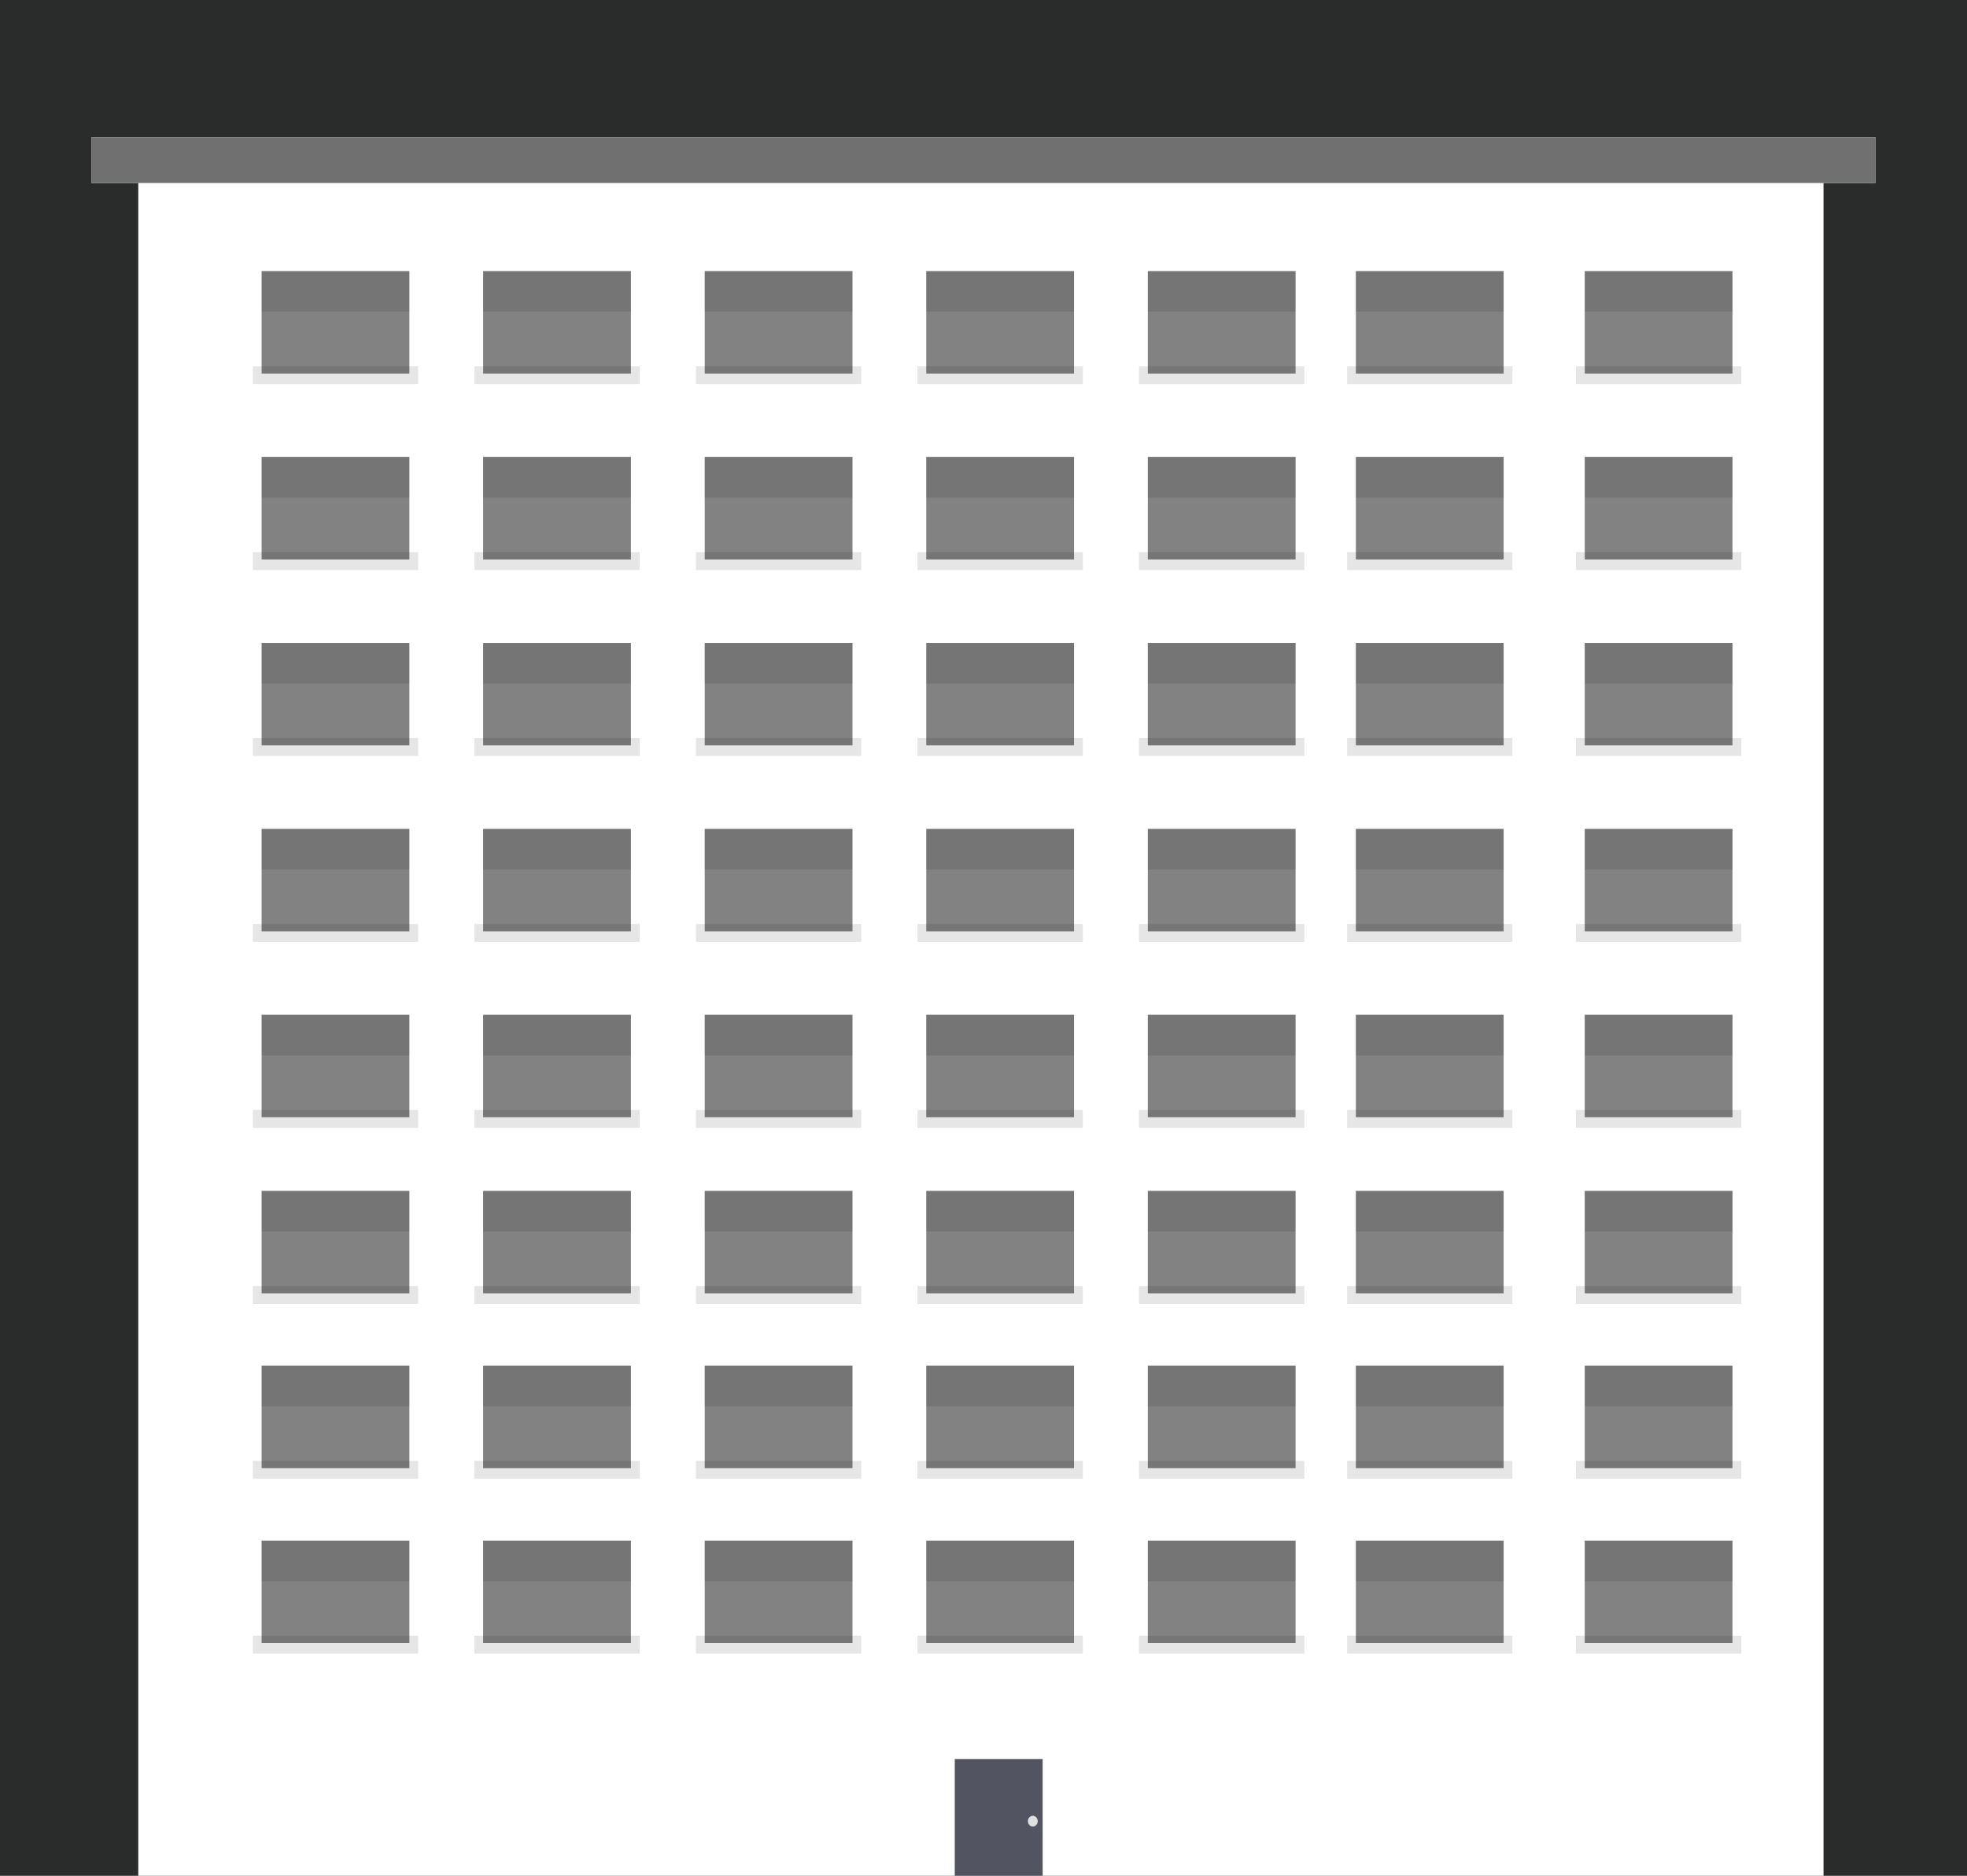
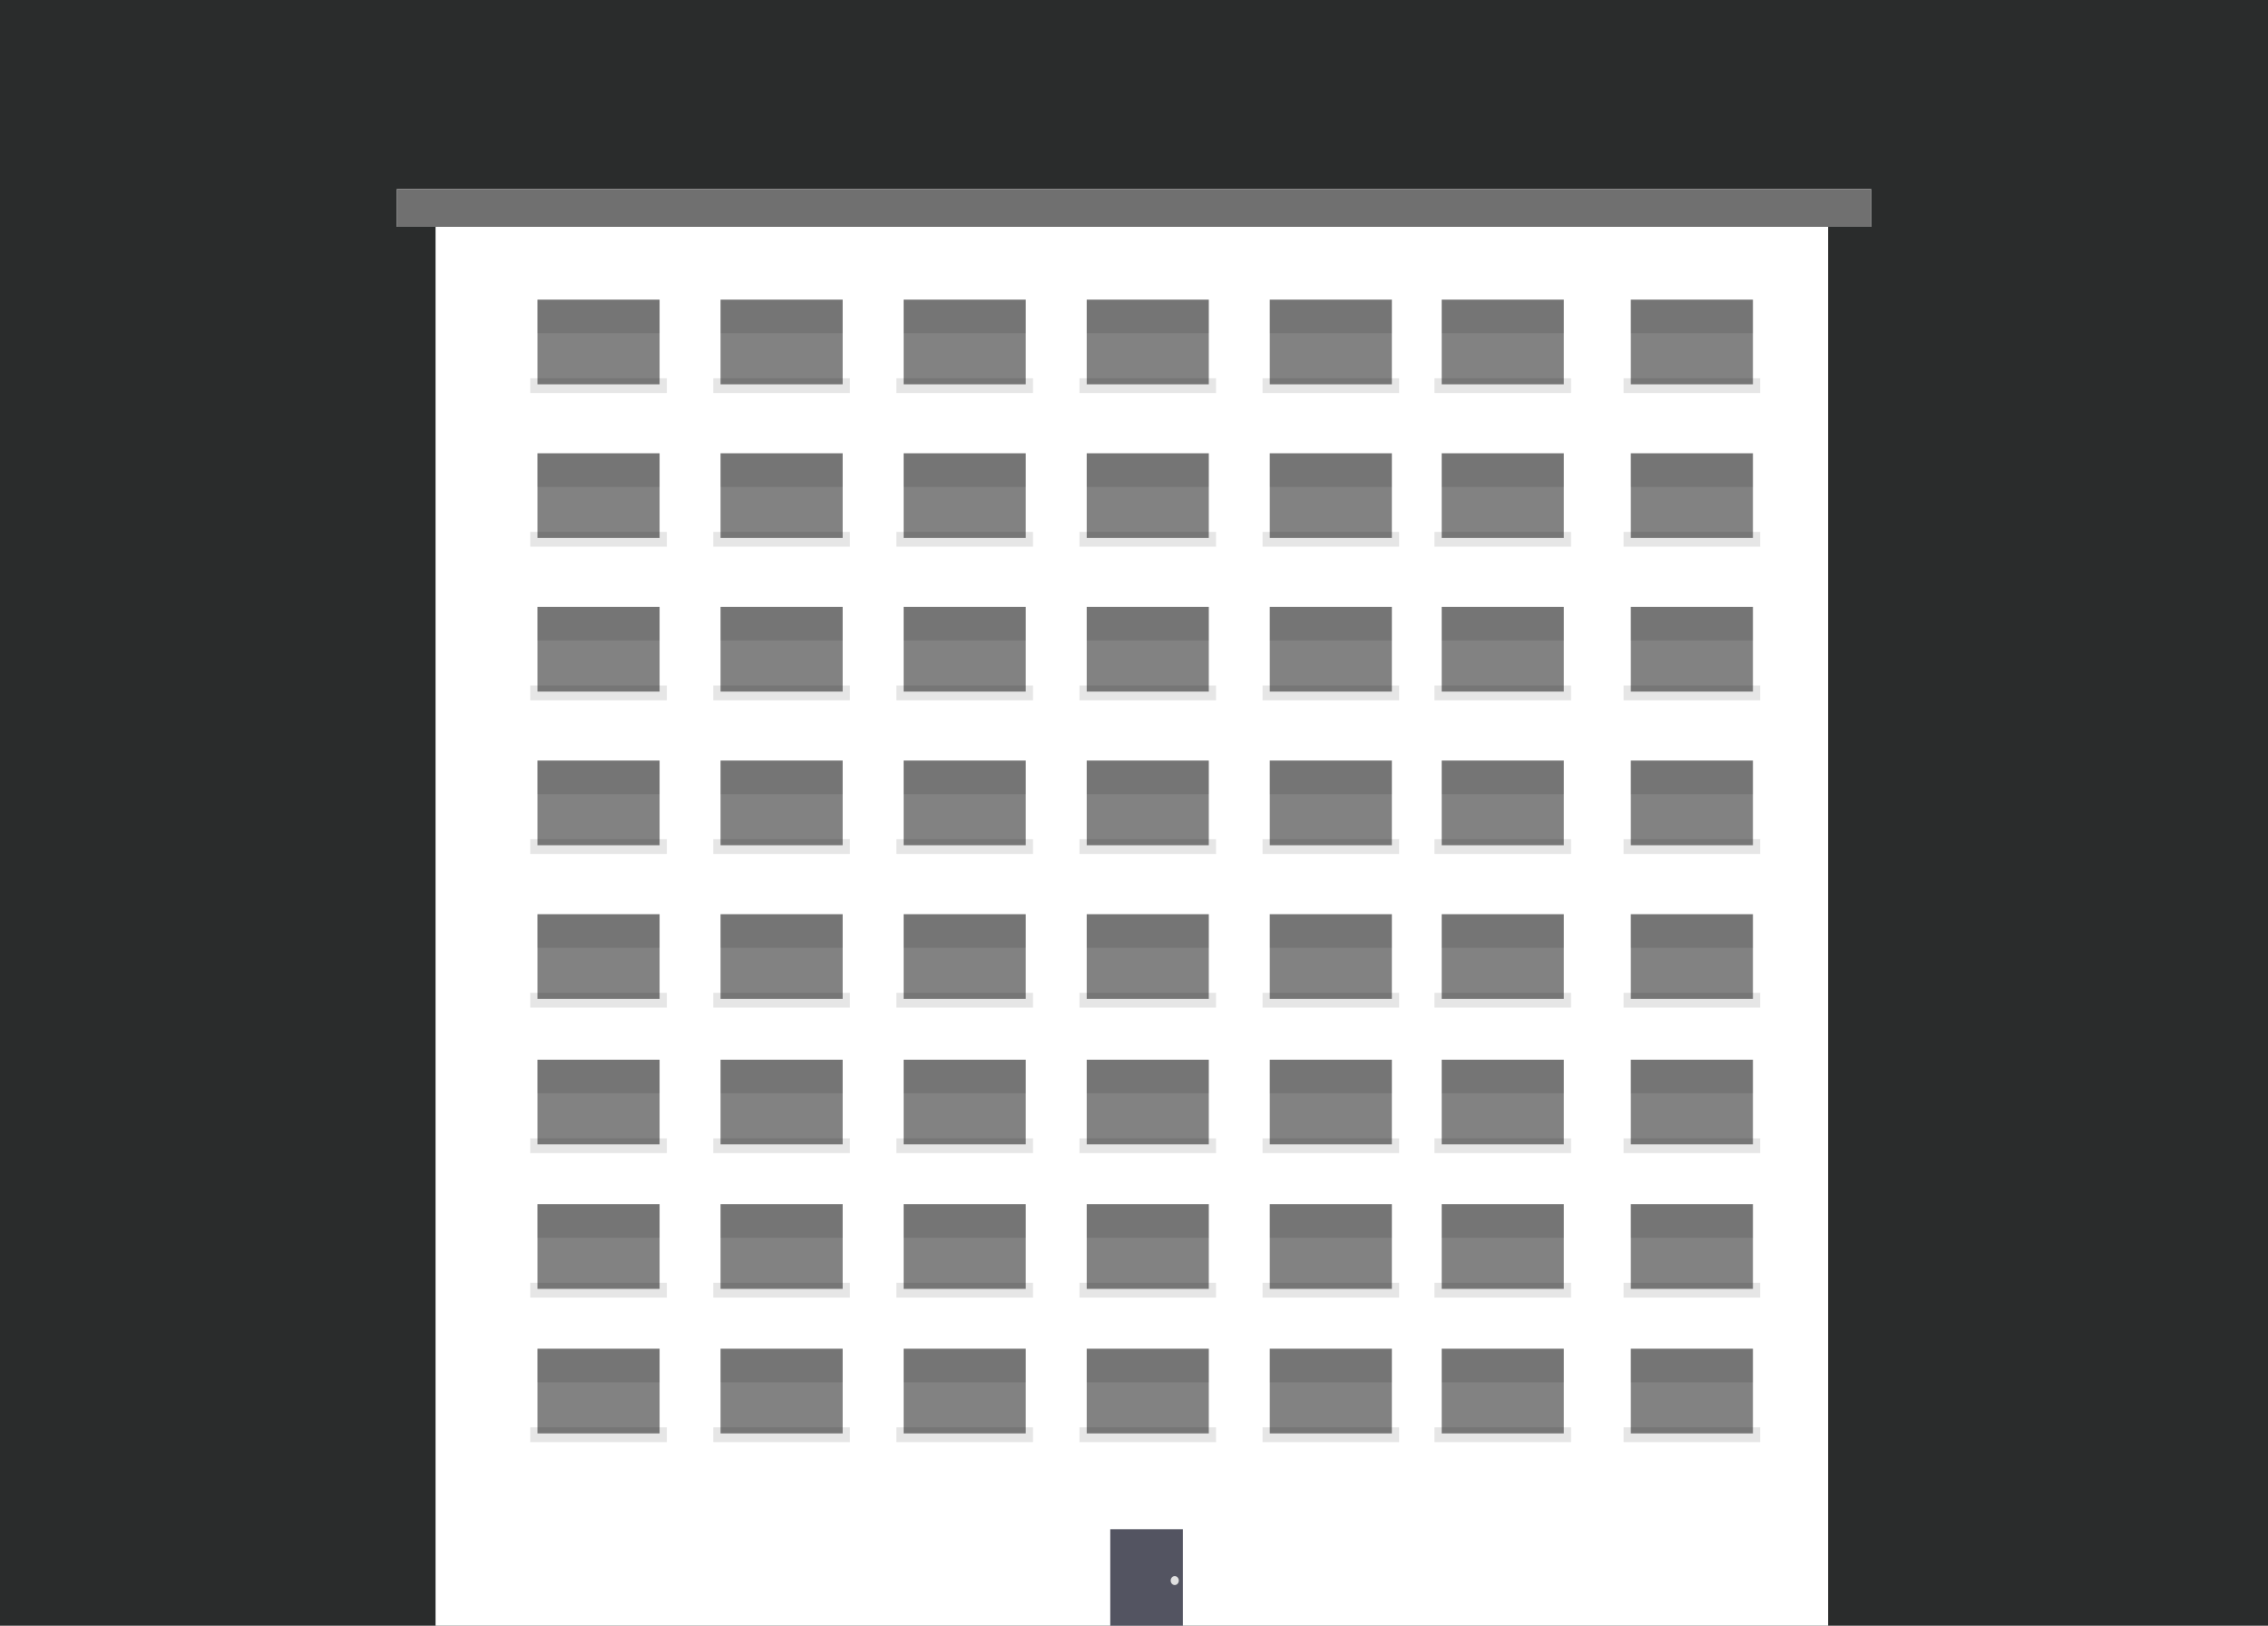
- <svg xmlns="http://www.w3.org/2000/svg" width="86" height="82" viewBox="0 0 86 82">
+ <svg xmlns="http://www.w3.org/2000/svg" width="120" height="86" viewBox="0 0 120 86">
  <defs>
    <clipPath id="clip-building-9">
-       <rect width="86" height="82" />
+       <rect width="120" height="86" />
    </clipPath>
  </defs>
  <g id="building-9" clip-path="url(#clip-building-9)">
-     <rect width="86" height="82" fill="#2a2c2c" />
-     <g id="Group_906" data-name="Group 906" transform="translate(4.226 5.568)">
+     <rect width="120" height="86" fill="#2a2c2c" />
+     <g id="Group_906" data-name="Group 906" transform="translate(21.226 9.568)">
      <g id="Group_900" data-name="Group 900">
        <g id="Group_899" data-name="Group 899">
          <g id="Group_871" data-name="Group 871">
            <g id="Group_870" data-name="Group 870" transform="translate(1.819 0.956)">
              <g id="Group_869" data-name="Group 869">
                <rect id="Rectangle_501" data-name="Rectangle 501" width="73.681" height="75.822" fill="#fff" />
                <g id="Group_830" data-name="Group 830" transform="translate(5.01 5.327)">
                  <rect id="Rectangle_332" data-name="Rectangle 332" width="7.228" height="0.782" transform="translate(0 4.159)" opacity="0.1" />
                  <rect id="Rectangle_333" data-name="Rectangle 333" width="6.46" height="4.479" transform="translate(0.384 0)" fill="#060606" opacity="0.5" />
                  <g id="Group_536" data-name="Group 536" transform="translate(0.384 0)" opacity="0.1">
                    <rect id="Rectangle_335" data-name="Rectangle 335" width="6.46" height="1.777" />
                  </g>
                </g>
                <g id="Group_835" data-name="Group 835" transform="translate(14.696 5.327)">
                  <rect id="Rectangle_332-2" data-name="Rectangle 332" width="7.228" height="0.782" transform="translate(0 4.159)" opacity="0.1" />
                  <rect id="Rectangle_333-2" data-name="Rectangle 333" width="6.46" height="4.479" transform="translate(0.384 0)" fill="#060606" opacity="0.5" />
                  <g id="Group_536-2" data-name="Group 536" transform="translate(0.384 0)" opacity="0.1">
                    <rect id="Rectangle_335-2" data-name="Rectangle 335" width="6.46" height="1.777" />
                  </g>
                </g>
                <g id="Group_844" data-name="Group 844" transform="translate(24.383 5.327)">
                  <rect id="Rectangle_332-3" data-name="Rectangle 332" width="7.228" height="0.782" transform="translate(0 4.159)" opacity="0.1" />
                  <rect id="Rectangle_333-3" data-name="Rectangle 333" width="6.46" height="4.479" transform="translate(0.384 0)" fill="#060606" opacity="0.5" />
                  <g id="Group_536-3" data-name="Group 536" transform="translate(0.384 0)" opacity="0.1">
                    <rect id="Rectangle_335-3" data-name="Rectangle 335" width="6.46" height="1.777" />
                  </g>
                </g>
                <g id="Group_852" data-name="Group 852" transform="translate(34.069 5.327)">
                  <rect id="Rectangle_332-4" data-name="Rectangle 332" width="7.228" height="0.782" transform="translate(0 4.159)" opacity="0.1" />
                  <rect id="Rectangle_333-4" data-name="Rectangle 333" width="6.46" height="4.479" transform="translate(0.384 0)" fill="#060606" opacity="0.5" />
                  <g id="Group_536-4" data-name="Group 536" transform="translate(0.384 0)" opacity="0.1">
                    <rect id="Rectangle_335-4" data-name="Rectangle 335" width="6.46" height="1.777" />
                  </g>
                </g>
                <g id="Group_865" data-name="Group 865" transform="translate(43.755 5.327)">
                  <rect id="Rectangle_332-5" data-name="Rectangle 332" width="7.228" height="0.782" transform="translate(0 4.159)" opacity="0.1" />
                  <rect id="Rectangle_333-5" data-name="Rectangle 333" width="6.46" height="4.479" transform="translate(0.384 0)" fill="#060606" opacity="0.5" />
                  <g id="Group_536-5" data-name="Group 536" transform="translate(0.384 0)" opacity="0.1">
                    <rect id="Rectangle_335-5" data-name="Rectangle 335" width="6.46" height="1.777" />
                  </g>
                </g>
                <g id="Group_873" data-name="Group 873" transform="translate(52.852 5.327)">
                  <rect id="Rectangle_332-6" data-name="Rectangle 332" width="7.228" height="0.782" transform="translate(0 4.159)" opacity="0.1" />
                  <rect id="Rectangle_333-6" data-name="Rectangle 333" width="6.46" height="4.479" transform="translate(0.384 0)" fill="#060606" opacity="0.5" />
                  <g id="Group_536-6" data-name="Group 536" transform="translate(0.384 0)" opacity="0.1">
                    <rect id="Rectangle_335-6" data-name="Rectangle 335" width="6.46" height="1.777" />
                  </g>
                </g>
                <g id="Group_897" data-name="Group 897" transform="translate(62.858 5.327)">
                  <rect id="Rectangle_332-7" data-name="Rectangle 332" width="7.228" height="0.782" transform="translate(0 4.159)" opacity="0.1" />
                  <rect id="Rectangle_333-7" data-name="Rectangle 333" width="6.46" height="4.479" transform="translate(0.384 0)" fill="#060606" opacity="0.5" />
                  <g id="Group_536-7" data-name="Group 536" transform="translate(0.384 0)" opacity="0.1">
                    <rect id="Rectangle_335-7" data-name="Rectangle 335" width="6.46" height="1.777" />
                  </g>
                </g>
                <g id="Group_831" data-name="Group 831" transform="translate(5.01 13.455)">
                  <rect id="Rectangle_332-8" data-name="Rectangle 332" width="7.228" height="0.782" transform="translate(0 4.159)" opacity="0.1" />
                  <rect id="Rectangle_333-8" data-name="Rectangle 333" width="6.46" height="4.479" transform="translate(0.384 0)" fill="#060606" opacity="0.5" />
                  <g id="Group_536-8" data-name="Group 536" transform="translate(0.384 0)" opacity="0.1">
                    <rect id="Rectangle_335-8" data-name="Rectangle 335" width="6.46" height="1.777" />
                  </g>
                </g>
                <g id="Group_836" data-name="Group 836" transform="translate(14.696 13.455)">
                  <rect id="Rectangle_332-9" data-name="Rectangle 332" width="7.228" height="0.782" transform="translate(0 4.159)" opacity="0.1" />
                  <rect id="Rectangle_333-9" data-name="Rectangle 333" width="6.46" height="4.479" transform="translate(0.384 0)" fill="#060606" opacity="0.5" />
                  <g id="Group_536-9" data-name="Group 536" transform="translate(0.384 0)" opacity="0.1">
                    <rect id="Rectangle_335-9" data-name="Rectangle 335" width="6.46" height="1.777" />
                  </g>
                </g>
                <g id="Group_842" data-name="Group 842" transform="translate(24.383 13.455)">
                  <rect id="Rectangle_332-10" data-name="Rectangle 332" width="7.228" height="0.782" transform="translate(0 4.159)" opacity="0.1" />
                  <rect id="Rectangle_333-10" data-name="Rectangle 333" width="6.46" height="4.479" transform="translate(0.384 0)" fill="#060606" opacity="0.5" />
                  <g id="Group_536-10" data-name="Group 536" transform="translate(0.384 0)" opacity="0.1">
                    <rect id="Rectangle_335-10" data-name="Rectangle 335" width="6.46" height="1.777" />
                  </g>
                </g>
                <g id="Group_851" data-name="Group 851" transform="translate(34.069 13.455)">
                  <rect id="Rectangle_332-11" data-name="Rectangle 332" width="7.228" height="0.782" transform="translate(0 4.159)" opacity="0.1" />
                  <rect id="Rectangle_333-11" data-name="Rectangle 333" width="6.46" height="4.479" transform="translate(0.384 0)" fill="#060606" opacity="0.5" />
                  <g id="Group_536-11" data-name="Group 536" transform="translate(0.384 0)" opacity="0.1">
                    <rect id="Rectangle_335-11" data-name="Rectangle 335" width="6.46" height="1.777" />
                  </g>
                </g>
                <g id="Group_866" data-name="Group 866" transform="translate(43.755 13.455)">
                  <rect id="Rectangle_332-12" data-name="Rectangle 332" width="7.228" height="0.782" transform="translate(0 4.159)" opacity="0.1" />
                  <rect id="Rectangle_333-12" data-name="Rectangle 333" width="6.46" height="4.479" transform="translate(0.384 0)" fill="#060606" opacity="0.5" />
                  <g id="Group_536-12" data-name="Group 536" transform="translate(0.384 0)" opacity="0.1">
                    <rect id="Rectangle_335-12" data-name="Rectangle 335" width="6.46" height="1.777" />
                  </g>
                </g>
                <g id="Group_874" data-name="Group 874" transform="translate(52.852 13.455)">
                  <rect id="Rectangle_332-13" data-name="Rectangle 332" width="7.228" height="0.782" transform="translate(0 4.159)" opacity="0.1" />
                  <rect id="Rectangle_333-13" data-name="Rectangle 333" width="6.46" height="4.479" transform="translate(0.384 0)" fill="#060606" opacity="0.5" />
                  <g id="Group_536-13" data-name="Group 536" transform="translate(0.384 0)" opacity="0.1">
                    <rect id="Rectangle_335-13" data-name="Rectangle 335" width="6.46" height="1.777" />
                  </g>
                </g>
                <g id="Group_898" data-name="Group 898" transform="translate(62.858 13.455)">
                  <rect id="Rectangle_332-14" data-name="Rectangle 332" width="7.228" height="0.782" transform="translate(0 4.159)" opacity="0.1" />
                  <rect id="Rectangle_333-14" data-name="Rectangle 333" width="6.46" height="4.479" transform="translate(0.384 0)" fill="#060606" opacity="0.5" />
                  <g id="Group_536-14" data-name="Group 536" transform="translate(0.384 0)" opacity="0.1">
                    <rect id="Rectangle_335-14" data-name="Rectangle 335" width="6.46" height="1.777" />
                  </g>
                </g>
                <g id="Group_832" data-name="Group 832" transform="translate(5.01 21.582)">
                  <rect id="Rectangle_332-15" data-name="Rectangle 332" width="7.228" height="0.782" transform="translate(0 4.159)" opacity="0.1" />
                  <rect id="Rectangle_333-15" data-name="Rectangle 333" width="6.46" height="4.479" transform="translate(0.384 0)" fill="#060606" opacity="0.5" />
                  <g id="Group_536-15" data-name="Group 536" transform="translate(0.384 0)" opacity="0.1">
                    <rect id="Rectangle_335-15" data-name="Rectangle 335" width="6.46" height="1.777" />
                  </g>
                </g>
                <g id="Group_837" data-name="Group 837" transform="translate(14.696 21.582)">
                  <rect id="Rectangle_332-16" data-name="Rectangle 332" width="7.228" height="0.782" transform="translate(0 4.159)" opacity="0.1" />
                  <rect id="Rectangle_333-16" data-name="Rectangle 333" width="6.46" height="4.479" transform="translate(0.384 0)" fill="#060606" opacity="0.5" />
                  <g id="Group_536-16" data-name="Group 536" transform="translate(0.384 0)" opacity="0.1">
                    <rect id="Rectangle_335-16" data-name="Rectangle 335" width="6.46" height="1.777" />
                  </g>
                </g>
                <g id="Group_843" data-name="Group 843" transform="translate(24.383 21.582)">
                  <rect id="Rectangle_332-17" data-name="Rectangle 332" width="7.228" height="0.782" transform="translate(0 4.159)" opacity="0.1" />
                  <rect id="Rectangle_333-17" data-name="Rectangle 333" width="6.46" height="4.479" transform="translate(0.384 0)" fill="#060606" opacity="0.5" />
                  <g id="Group_536-17" data-name="Group 536" transform="translate(0.384 0)" opacity="0.1">
                    <rect id="Rectangle_335-17" data-name="Rectangle 335" width="6.46" height="1.777" />
                  </g>
                </g>
                <g id="Group_849" data-name="Group 849" transform="translate(34.069 21.582)">
                  <rect id="Rectangle_332-18" data-name="Rectangle 332" width="7.228" height="0.782" transform="translate(0 4.159)" opacity="0.1" />
                  <rect id="Rectangle_333-18" data-name="Rectangle 333" width="6.46" height="4.479" transform="translate(0.384 0)" fill="#060606" opacity="0.5" />
                  <g id="Group_536-18" data-name="Group 536" transform="translate(0.384 0)" opacity="0.1">
                    <rect id="Rectangle_335-18" data-name="Rectangle 335" width="6.46" height="1.777" />
                  </g>
                </g>
                <g id="Group_863" data-name="Group 863" transform="translate(43.755 21.582)">
                  <rect id="Rectangle_332-19" data-name="Rectangle 332" width="7.228" height="0.782" transform="translate(0 4.159)" opacity="0.1" />
                  <rect id="Rectangle_333-19" data-name="Rectangle 333" width="6.46" height="4.479" transform="translate(0.384 0)" fill="#060606" opacity="0.5" />
                  <g id="Group_536-19" data-name="Group 536" transform="translate(0.384 0)" opacity="0.1">
                    <rect id="Rectangle_335-19" data-name="Rectangle 335" width="6.46" height="1.777" />
                  </g>
                </g>
                <g id="Group_875" data-name="Group 875" transform="translate(52.852 21.582)">
                  <rect id="Rectangle_332-20" data-name="Rectangle 332" width="7.228" height="0.782" transform="translate(0 4.159)" opacity="0.1" />
                  <rect id="Rectangle_333-20" data-name="Rectangle 333" width="6.46" height="4.479" transform="translate(0.384 0)" fill="#060606" opacity="0.5" />
                  <g id="Group_536-20" data-name="Group 536" transform="translate(0.384 0)" opacity="0.1">
                    <rect id="Rectangle_335-20" data-name="Rectangle 335" width="6.46" height="1.777" />
                  </g>
                </g>
                <g id="Group_896" data-name="Group 896" transform="translate(62.858 21.582)">
                  <rect id="Rectangle_332-21" data-name="Rectangle 332" width="7.228" height="0.782" transform="translate(0 4.159)" opacity="0.1" />
                  <rect id="Rectangle_333-21" data-name="Rectangle 333" width="6.46" height="4.479" transform="translate(0.384 0)" fill="#060606" opacity="0.5" />
                  <g id="Group_536-21" data-name="Group 536" transform="translate(0.384 0)" opacity="0.1">
                    <rect id="Rectangle_335-21" data-name="Rectangle 335" width="6.46" height="1.777" />
                  </g>
                </g>
                <g id="Group_833" data-name="Group 833" transform="translate(5.01 29.71)">
                  <rect id="Rectangle_332-22" data-name="Rectangle 332" width="7.228" height="0.782" transform="translate(0 4.159)" opacity="0.1" />
                  <rect id="Rectangle_333-22" data-name="Rectangle 333" width="6.46" height="4.479" transform="translate(0.384 0)" fill="#060606" opacity="0.5" />
                  <g id="Group_536-22" data-name="Group 536" transform="translate(0.384 0)" opacity="0.1">
                    <rect id="Rectangle_335-22" data-name="Rectangle 335" width="6.46" height="1.777" />
                  </g>
                </g>
                <g id="Group_859" data-name="Group 859" transform="translate(5.01 45.535)">
                  <rect id="Rectangle_332-23" data-name="Rectangle 332" width="7.228" height="0.782" transform="translate(0 4.159)" opacity="0.1" />
                  <rect id="Rectangle_333-23" data-name="Rectangle 333" width="6.46" height="4.479" transform="translate(0.384 0)" fill="#060606" opacity="0.5" />
                  <g id="Group_536-23" data-name="Group 536" transform="translate(0.384 0)" opacity="0.1">
                    <rect id="Rectangle_335-23" data-name="Rectangle 335" width="6.46" height="1.777" />
                  </g>
                </g>
                <g id="Group_879" data-name="Group 879" transform="translate(5.01 53.179)">
                  <rect id="Rectangle_332-24" data-name="Rectangle 332" width="7.228" height="0.782" transform="translate(0 4.159)" opacity="0.1" />
                  <rect id="Rectangle_333-24" data-name="Rectangle 333" width="6.46" height="4.479" transform="translate(0.384 0)" fill="#060606" opacity="0.5" />
                  <g id="Group_536-24" data-name="Group 536" transform="translate(0.384 0)" opacity="0.1">
                    <rect id="Rectangle_335-24" data-name="Rectangle 335" width="6.46" height="1.777" />
                  </g>
                </g>
                <g id="Group_885" data-name="Group 885" transform="translate(5.01 60.824)">
                  <rect id="Rectangle_332-25" data-name="Rectangle 332" width="7.228" height="0.782" transform="translate(0 4.159)" opacity="0.1" />
                  <rect id="Rectangle_333-25" data-name="Rectangle 333" width="6.46" height="4.479" transform="translate(0.384 0)" fill="#060606" opacity="0.5" />
                  <g id="Group_536-25" data-name="Group 536" transform="translate(0.384 0)" opacity="0.1">
                    <rect id="Rectangle_335-25" data-name="Rectangle 335" width="6.46" height="1.777" />
                  </g>
                </g>
                <g id="Group_838" data-name="Group 838" transform="translate(14.696 29.71)">
                  <rect id="Rectangle_332-26" data-name="Rectangle 332" width="7.228" height="0.782" transform="translate(0 4.159)" opacity="0.1" />
                  <rect id="Rectangle_333-26" data-name="Rectangle 333" width="6.46" height="4.479" transform="translate(0.384 0)" fill="#060606" opacity="0.5" />
                  <g id="Group_536-26" data-name="Group 536" transform="translate(0.384 0)" opacity="0.1">
                    <rect id="Rectangle_335-26" data-name="Rectangle 335" width="6.46" height="1.777" />
                  </g>
                </g>
                <g id="Group_856" data-name="Group 856" transform="translate(14.696 45.535)">
                  <rect id="Rectangle_332-27" data-name="Rectangle 332" width="7.228" height="0.782" transform="translate(0 4.159)" opacity="0.1" />
                  <rect id="Rectangle_333-27" data-name="Rectangle 333" width="6.46" height="4.479" transform="translate(0.384 0)" fill="#060606" opacity="0.5" />
                  <g id="Group_536-27" data-name="Group 536" transform="translate(0.384 0)" opacity="0.1">
                    <rect id="Rectangle_335-27" data-name="Rectangle 335" width="6.46" height="1.777" />
                  </g>
                </g>
                <g id="Group_880" data-name="Group 880" transform="translate(14.696 53.179)">
                  <rect id="Rectangle_332-28" data-name="Rectangle 332" width="7.228" height="0.782" transform="translate(0 4.159)" opacity="0.1" />
                  <rect id="Rectangle_333-28" data-name="Rectangle 333" width="6.46" height="4.479" transform="translate(0.384 0)" fill="#060606" opacity="0.5" />
                  <g id="Group_536-28" data-name="Group 536" transform="translate(0.384 0)" opacity="0.1">
                    <rect id="Rectangle_335-28" data-name="Rectangle 335" width="6.46" height="1.777" />
                  </g>
                </g>
                <g id="Group_886" data-name="Group 886" transform="translate(14.696 60.824)">
                  <rect id="Rectangle_332-29" data-name="Rectangle 332" width="7.228" height="0.782" transform="translate(0 4.159)" opacity="0.1" />
                  <rect id="Rectangle_333-29" data-name="Rectangle 333" width="6.46" height="4.479" transform="translate(0.384 0)" fill="#060606" opacity="0.5" />
                  <g id="Group_536-29" data-name="Group 536" transform="translate(0.384 0)" opacity="0.1">
                    <rect id="Rectangle_335-29" data-name="Rectangle 335" width="6.46" height="1.777" />
                  </g>
                </g>
                <g id="Group_841" data-name="Group 841" transform="translate(24.383 29.71)">
                  <rect id="Rectangle_332-30" data-name="Rectangle 332" width="7.228" height="0.782" transform="translate(0 4.159)" opacity="0.1" />
                  <rect id="Rectangle_333-30" data-name="Rectangle 333" width="6.46" height="4.479" transform="translate(0.384 0)" fill="#060606" opacity="0.5" />
                  <g id="Group_536-30" data-name="Group 536" transform="translate(0.384 0)" opacity="0.1">
                    <rect id="Rectangle_335-30" data-name="Rectangle 335" width="6.46" height="1.777" />
                  </g>
                </g>
                <g id="Group_857" data-name="Group 857" transform="translate(24.383 45.535)">
                  <rect id="Rectangle_332-31" data-name="Rectangle 332" width="7.228" height="0.782" transform="translate(0 4.159)" opacity="0.1" />
                  <rect id="Rectangle_333-31" data-name="Rectangle 333" width="6.46" height="4.479" transform="translate(0.384 0)" fill="#060606" opacity="0.5" />
                  <g id="Group_536-31" data-name="Group 536" transform="translate(0.384 0)" opacity="0.1">
                    <rect id="Rectangle_335-31" data-name="Rectangle 335" width="6.46" height="1.777" />
                  </g>
                </g>
                <g id="Group_881" data-name="Group 881" transform="translate(24.383 53.179)">
                  <rect id="Rectangle_332-32" data-name="Rectangle 332" width="7.228" height="0.782" transform="translate(0 4.159)" opacity="0.1" />
                  <rect id="Rectangle_333-32" data-name="Rectangle 333" width="6.46" height="4.479" transform="translate(0.384 0)" fill="#060606" opacity="0.5" />
                  <g id="Group_536-32" data-name="Group 536" transform="translate(0.384 0)" opacity="0.1">
                    <rect id="Rectangle_335-32" data-name="Rectangle 335" width="6.46" height="1.777" />
                  </g>
                </g>
                <g id="Group_887" data-name="Group 887" transform="translate(24.383 60.824)">
                  <rect id="Rectangle_332-33" data-name="Rectangle 332" width="7.228" height="0.782" transform="translate(0 4.159)" opacity="0.1" />
                  <rect id="Rectangle_333-33" data-name="Rectangle 333" width="6.46" height="4.479" transform="translate(0.384 0)" fill="#060606" opacity="0.5" />
                  <g id="Group_536-33" data-name="Group 536" transform="translate(0.384 0)" opacity="0.1">
                    <rect id="Rectangle_335-33" data-name="Rectangle 335" width="6.46" height="1.777" />
                  </g>
                </g>
                <g id="Group_850" data-name="Group 850" transform="translate(34.069 29.71)">
                  <rect id="Rectangle_332-34" data-name="Rectangle 332" width="7.228" height="0.782" transform="translate(0 4.159)" opacity="0.1" />
                  <rect id="Rectangle_333-34" data-name="Rectangle 333" width="6.46" height="4.479" transform="translate(0.384 0)" fill="#060606" opacity="0.5" />
                  <g id="Group_536-34" data-name="Group 536" transform="translate(0.384 0)" opacity="0.1">
                    <rect id="Rectangle_335-34" data-name="Rectangle 335" width="6.46" height="1.777" />
                  </g>
                </g>
                <g id="Group_864" data-name="Group 864" transform="translate(43.755 29.71)">
                  <rect id="Rectangle_332-35" data-name="Rectangle 332" width="7.228" height="0.782" transform="translate(0 4.159)" opacity="0.1" />
                  <rect id="Rectangle_333-35" data-name="Rectangle 333" width="6.46" height="4.479" transform="translate(0.384 0)" fill="#060606" opacity="0.5" />
                  <g id="Group_536-35" data-name="Group 536" transform="translate(0.384 0)" opacity="0.1">
                    <rect id="Rectangle_335-35" data-name="Rectangle 335" width="6.46" height="1.777" />
                  </g>
                </g>
                <g id="Group_876" data-name="Group 876" transform="translate(52.852 29.71)">
                  <rect id="Rectangle_332-36" data-name="Rectangle 332" width="7.228" height="0.782" transform="translate(0 4.159)" opacity="0.1" />
                  <rect id="Rectangle_333-36" data-name="Rectangle 333" width="6.46" height="4.479" transform="translate(0.384 0)" fill="#060606" opacity="0.5" />
                  <g id="Group_536-36" data-name="Group 536" transform="translate(0.384 0)" opacity="0.1">
                    <rect id="Rectangle_335-36" data-name="Rectangle 335" width="6.46" height="1.777" />
                  </g>
                </g>
                <g id="Group_895" data-name="Group 895" transform="translate(62.858 29.71)">
                  <rect id="Rectangle_332-37" data-name="Rectangle 332" width="7.228" height="0.782" transform="translate(0 4.159)" opacity="0.1" />
                  <rect id="Rectangle_333-37" data-name="Rectangle 333" width="6.46" height="4.479" transform="translate(0.384 0)" fill="#060606" opacity="0.5" />
                  <g id="Group_536-37" data-name="Group 536" transform="translate(0.384 0)" opacity="0.1">
                    <rect id="Rectangle_335-37" data-name="Rectangle 335" width="6.46" height="1.777" />
                  </g>
                </g>
                <g id="Group_858" data-name="Group 858" transform="translate(34.069 45.535)">
                  <rect id="Rectangle_332-38" data-name="Rectangle 332" width="7.228" height="0.782" transform="translate(0 4.159)" opacity="0.1" />
                  <rect id="Rectangle_333-38" data-name="Rectangle 333" width="6.46" height="4.479" transform="translate(0.384 0)" fill="#060606" opacity="0.5" />
                  <g id="Group_536-38" data-name="Group 536" transform="translate(0.384 0)" opacity="0.1">
                    <rect id="Rectangle_335-38" data-name="Rectangle 335" width="6.46" height="1.777" />
                  </g>
                </g>
                <g id="Group_882" data-name="Group 882" transform="translate(34.069 53.179)">
                  <rect id="Rectangle_332-39" data-name="Rectangle 332" width="7.228" height="0.782" transform="translate(0 4.159)" opacity="0.1" />
                  <rect id="Rectangle_333-39" data-name="Rectangle 333" width="6.46" height="4.479" transform="translate(0.384 0)" fill="#060606" opacity="0.5" />
                  <g id="Group_536-39" data-name="Group 536" transform="translate(0.384 0)" opacity="0.1">
                    <rect id="Rectangle_335-39" data-name="Rectangle 335" width="6.46" height="1.777" />
                  </g>
                </g>
                <g id="Group_888" data-name="Group 888" transform="translate(34.069 60.824)">
                  <rect id="Rectangle_332-40" data-name="Rectangle 332" width="7.228" height="0.782" transform="translate(0 4.159)" opacity="0.1" />
                  <rect id="Rectangle_333-40" data-name="Rectangle 333" width="6.46" height="4.479" transform="translate(0.384 0)" fill="#060606" opacity="0.5" />
                  <g id="Group_536-40" data-name="Group 536" transform="translate(0.384 0)" opacity="0.1">
                    <rect id="Rectangle_335-40" data-name="Rectangle 335" width="6.46" height="1.777" />
                  </g>
                </g>
                <g id="Group_861" data-name="Group 861" transform="translate(43.755 45.535)">
                  <rect id="Rectangle_332-41" data-name="Rectangle 332" width="7.228" height="0.782" transform="translate(0 4.159)" opacity="0.1" />
                  <rect id="Rectangle_333-41" data-name="Rectangle 333" width="6.46" height="4.479" transform="translate(0.384 0)" fill="#060606" opacity="0.5" />
                  <g id="Group_536-41" data-name="Group 536" transform="translate(0.384 0)" opacity="0.1">
                    <rect id="Rectangle_335-41" data-name="Rectangle 335" width="6.46" height="1.777" />
                  </g>
                </g>
                <g id="Group_883" data-name="Group 883" transform="translate(43.755 53.179)">
                  <rect id="Rectangle_332-42" data-name="Rectangle 332" width="7.228" height="0.782" transform="translate(0 4.159)" opacity="0.1" />
                  <rect id="Rectangle_333-42" data-name="Rectangle 333" width="6.46" height="4.479" transform="translate(0.384 0)" fill="#060606" opacity="0.5" />
                  <g id="Group_536-42" data-name="Group 536" transform="translate(0.384 0)" opacity="0.1">
                    <rect id="Rectangle_335-42" data-name="Rectangle 335" width="6.46" height="1.777" />
                  </g>
                </g>
                <g id="Group_889" data-name="Group 889" transform="translate(43.755 60.824)">
                  <rect id="Rectangle_332-43" data-name="Rectangle 332" width="7.228" height="0.782" transform="translate(0 4.159)" opacity="0.1" />
                  <rect id="Rectangle_333-43" data-name="Rectangle 333" width="6.46" height="4.479" transform="translate(0.384 0)" fill="#060606" opacity="0.5" />
                  <g id="Group_536-43" data-name="Group 536" transform="translate(0.384 0)" opacity="0.1">
                    <rect id="Rectangle_335-43" data-name="Rectangle 335" width="6.46" height="1.777" />
                  </g>
                </g>
                <g id="Group_878" data-name="Group 878" transform="translate(52.852 45.535)">
                  <rect id="Rectangle_332-44" data-name="Rectangle 332" width="7.228" height="0.782" transform="translate(0 4.159)" opacity="0.1" />
                  <rect id="Rectangle_333-44" data-name="Rectangle 333" width="6.46" height="4.479" transform="translate(0.384 0)" fill="#060606" opacity="0.5" />
                  <g id="Group_536-44" data-name="Group 536" transform="translate(0.384 0)" opacity="0.1">
                    <rect id="Rectangle_335-44" data-name="Rectangle 335" width="6.46" height="1.777" />
                  </g>
                </g>
                <g id="Group_891" data-name="Group 891" transform="translate(62.858 45.535)">
                  <rect id="Rectangle_332-45" data-name="Rectangle 332" width="7.228" height="0.782" transform="translate(0 4.159)" opacity="0.1" />
                  <rect id="Rectangle_333-45" data-name="Rectangle 333" width="6.46" height="4.479" transform="translate(0.384 0)" fill="#060606" opacity="0.5" />
                  <g id="Group_536-45" data-name="Group 536" transform="translate(0.384 0)" opacity="0.1">
                    <rect id="Rectangle_335-45" data-name="Rectangle 335" width="6.46" height="1.777" />
                  </g>
                </g>
                <g id="Group_884" data-name="Group 884" transform="translate(52.852 53.179)">
                  <rect id="Rectangle_332-46" data-name="Rectangle 332" width="7.228" height="0.782" transform="translate(0 4.159)" opacity="0.1" />
                  <rect id="Rectangle_333-46" data-name="Rectangle 333" width="6.46" height="4.479" transform="translate(0.384 0)" fill="#060606" opacity="0.5" />
                  <g id="Group_536-46" data-name="Group 536" transform="translate(0.384 0)" opacity="0.1">
                    <rect id="Rectangle_335-46" data-name="Rectangle 335" width="6.46" height="1.777" />
                  </g>
                </g>
                <g id="Group_892" data-name="Group 892" transform="translate(62.858 53.179)">
                  <rect id="Rectangle_332-47" data-name="Rectangle 332" width="7.228" height="0.782" transform="translate(0 4.159)" opacity="0.1" />
                  <rect id="Rectangle_333-47" data-name="Rectangle 333" width="6.46" height="4.479" transform="translate(0.384 0)" fill="#060606" opacity="0.5" />
                  <g id="Group_536-47" data-name="Group 536" transform="translate(0.384 0)" opacity="0.1">
                    <rect id="Rectangle_335-47" data-name="Rectangle 335" width="6.46" height="1.777" />
                  </g>
                </g>
                <g id="Group_890" data-name="Group 890" transform="translate(52.852 60.824)">
                  <rect id="Rectangle_332-48" data-name="Rectangle 332" width="7.228" height="0.782" transform="translate(0 4.159)" opacity="0.1" />
                  <rect id="Rectangle_333-48" data-name="Rectangle 333" width="6.46" height="4.479" transform="translate(0.384 0)" fill="#060606" opacity="0.5" />
                  <g id="Group_536-48" data-name="Group 536" transform="translate(0.384 0)" opacity="0.1">
                    <rect id="Rectangle_335-48" data-name="Rectangle 335" width="6.46" height="1.777" />
                  </g>
                </g>
                <g id="Group_893" data-name="Group 893" transform="translate(62.858 60.824)">
                  <rect id="Rectangle_332-49" data-name="Rectangle 332" width="7.228" height="0.782" transform="translate(0 4.159)" opacity="0.1" />
                  <rect id="Rectangle_333-49" data-name="Rectangle 333" width="6.46" height="4.479" transform="translate(0.384 0)" fill="#060606" opacity="0.5" />
                  <g id="Group_536-49" data-name="Group 536" transform="translate(0.384 0)" opacity="0.1">
                    <rect id="Rectangle_335-49" data-name="Rectangle 335" width="6.46" height="1.777" />
                  </g>
                </g>
                <g id="Group_834" data-name="Group 834" transform="translate(5.01 37.838)">
                  <rect id="Rectangle_332-50" data-name="Rectangle 332" width="7.228" height="0.782" transform="translate(0 4.159)" opacity="0.1" />
                  <rect id="Rectangle_333-50" data-name="Rectangle 333" width="6.46" height="4.479" transform="translate(0.384 0)" fill="#060606" opacity="0.5" />
                  <g id="Group_536-50" data-name="Group 536" transform="translate(0.384 0)" opacity="0.1">
                    <rect id="Rectangle_335-50" data-name="Rectangle 335" width="6.46" height="1.777" />
                  </g>
                </g>
                <g id="Group_839" data-name="Group 839" transform="translate(14.696 37.838)">
                  <rect id="Rectangle_332-51" data-name="Rectangle 332" width="7.228" height="0.782" transform="translate(0 4.159)" opacity="0.1" />
                  <rect id="Rectangle_333-51" data-name="Rectangle 333" width="6.46" height="4.479" transform="translate(0.384 0)" fill="#060606" opacity="0.5" />
                  <g id="Group_536-51" data-name="Group 536" transform="translate(0.384 0)" opacity="0.1">
                    <rect id="Rectangle_335-51" data-name="Rectangle 335" width="6.46" height="1.777" />
                  </g>
                </g>
                <g id="Group_840" data-name="Group 840" transform="translate(24.383 37.838)">
                  <rect id="Rectangle_332-52" data-name="Rectangle 332" width="7.228" height="0.782" transform="translate(0 4.159)" opacity="0.1" />
                  <rect id="Rectangle_333-52" data-name="Rectangle 333" width="6.46" height="4.479" transform="translate(0.384 0)" fill="#060606" opacity="0.5" />
                  <g id="Group_536-52" data-name="Group 536" transform="translate(0.384 0)" opacity="0.1">
                    <rect id="Rectangle_335-52" data-name="Rectangle 335" width="6.46" height="1.777" />
                  </g>
                </g>
                <g id="Group_848" data-name="Group 848" transform="translate(34.069 37.838)">
                  <rect id="Rectangle_332-53" data-name="Rectangle 332" width="7.228" height="0.782" transform="translate(0 4.159)" opacity="0.1" />
                  <rect id="Rectangle_333-53" data-name="Rectangle 333" width="6.46" height="4.479" transform="translate(0.384 0)" fill="#060606" opacity="0.5" />
                  <g id="Group_536-53" data-name="Group 536" transform="translate(0.384 0)" opacity="0.1">
                    <rect id="Rectangle_335-53" data-name="Rectangle 335" width="6.46" height="1.777" />
                  </g>
                </g>
                <g id="Group_862" data-name="Group 862" transform="translate(43.755 37.838)">
                  <rect id="Rectangle_332-54" data-name="Rectangle 332" width="7.228" height="0.782" transform="translate(0 4.159)" opacity="0.1" />
                  <rect id="Rectangle_333-54" data-name="Rectangle 333" width="6.46" height="4.479" transform="translate(0.384 0)" fill="#060606" opacity="0.5" />
                  <g id="Group_536-54" data-name="Group 536" transform="translate(0.384 0)" opacity="0.1">
                    <rect id="Rectangle_335-54" data-name="Rectangle 335" width="6.46" height="1.777" />
                  </g>
                </g>
                <g id="Group_877" data-name="Group 877" transform="translate(52.852 37.838)">
                  <rect id="Rectangle_332-55" data-name="Rectangle 332" width="7.228" height="0.782" transform="translate(0 4.159)" opacity="0.1" />
                  <rect id="Rectangle_333-55" data-name="Rectangle 333" width="6.46" height="4.479" transform="translate(0.384 0)" fill="#060606" opacity="0.5" />
                  <g id="Group_536-55" data-name="Group 536" transform="translate(0.384 0)" opacity="0.1">
                    <rect id="Rectangle_335-55" data-name="Rectangle 335" width="6.46" height="1.777" />
                  </g>
                </g>
                <g id="Group_894" data-name="Group 894" transform="translate(62.858 37.838)">
                  <rect id="Rectangle_332-56" data-name="Rectangle 332" width="7.228" height="0.782" transform="translate(0 4.159)" opacity="0.1" />
                  <rect id="Rectangle_333-56" data-name="Rectangle 333" width="6.46" height="4.479" transform="translate(0.384 0)" fill="#060606" opacity="0.5" />
                  <g id="Group_536-56" data-name="Group 536" transform="translate(0.384 0)" opacity="0.1">
                    <rect id="Rectangle_335-56" data-name="Rectangle 335" width="6.46" height="1.777" />
                  </g>
                </g>
              </g>
            </g>
            <g id="Rectangle_502" data-name="Rectangle 502" transform="translate(-0.226 0.432)" fill="#fff" stroke="#707070" stroke-width="1">
              <rect width="78" height="2" stroke="none" />
              <rect x="0.5" y="0.5" width="77" height="1" fill="none" />
            </g>
          </g>
          <g id="Group_872" data-name="Group 872" transform="translate(37.518 71.327)">
            <g id="Group_732" data-name="Group 732" transform="translate(0 0)">
              <g id="Group_737" data-name="Group 737">
                <rect id="Rectangle_331" data-name="Rectangle 331" width="3.842" height="5.437" fill="#535461" />
                <ellipse id="Ellipse_257" data-name="Ellipse 257" cx="0.215" cy="0.236" rx="0.215" ry="0.236" transform="translate(3.197 2.482)" fill="#e0e0e0" />
              </g>
            </g>
          </g>
        </g>
      </g>
    </g>
  </g>
</svg>
